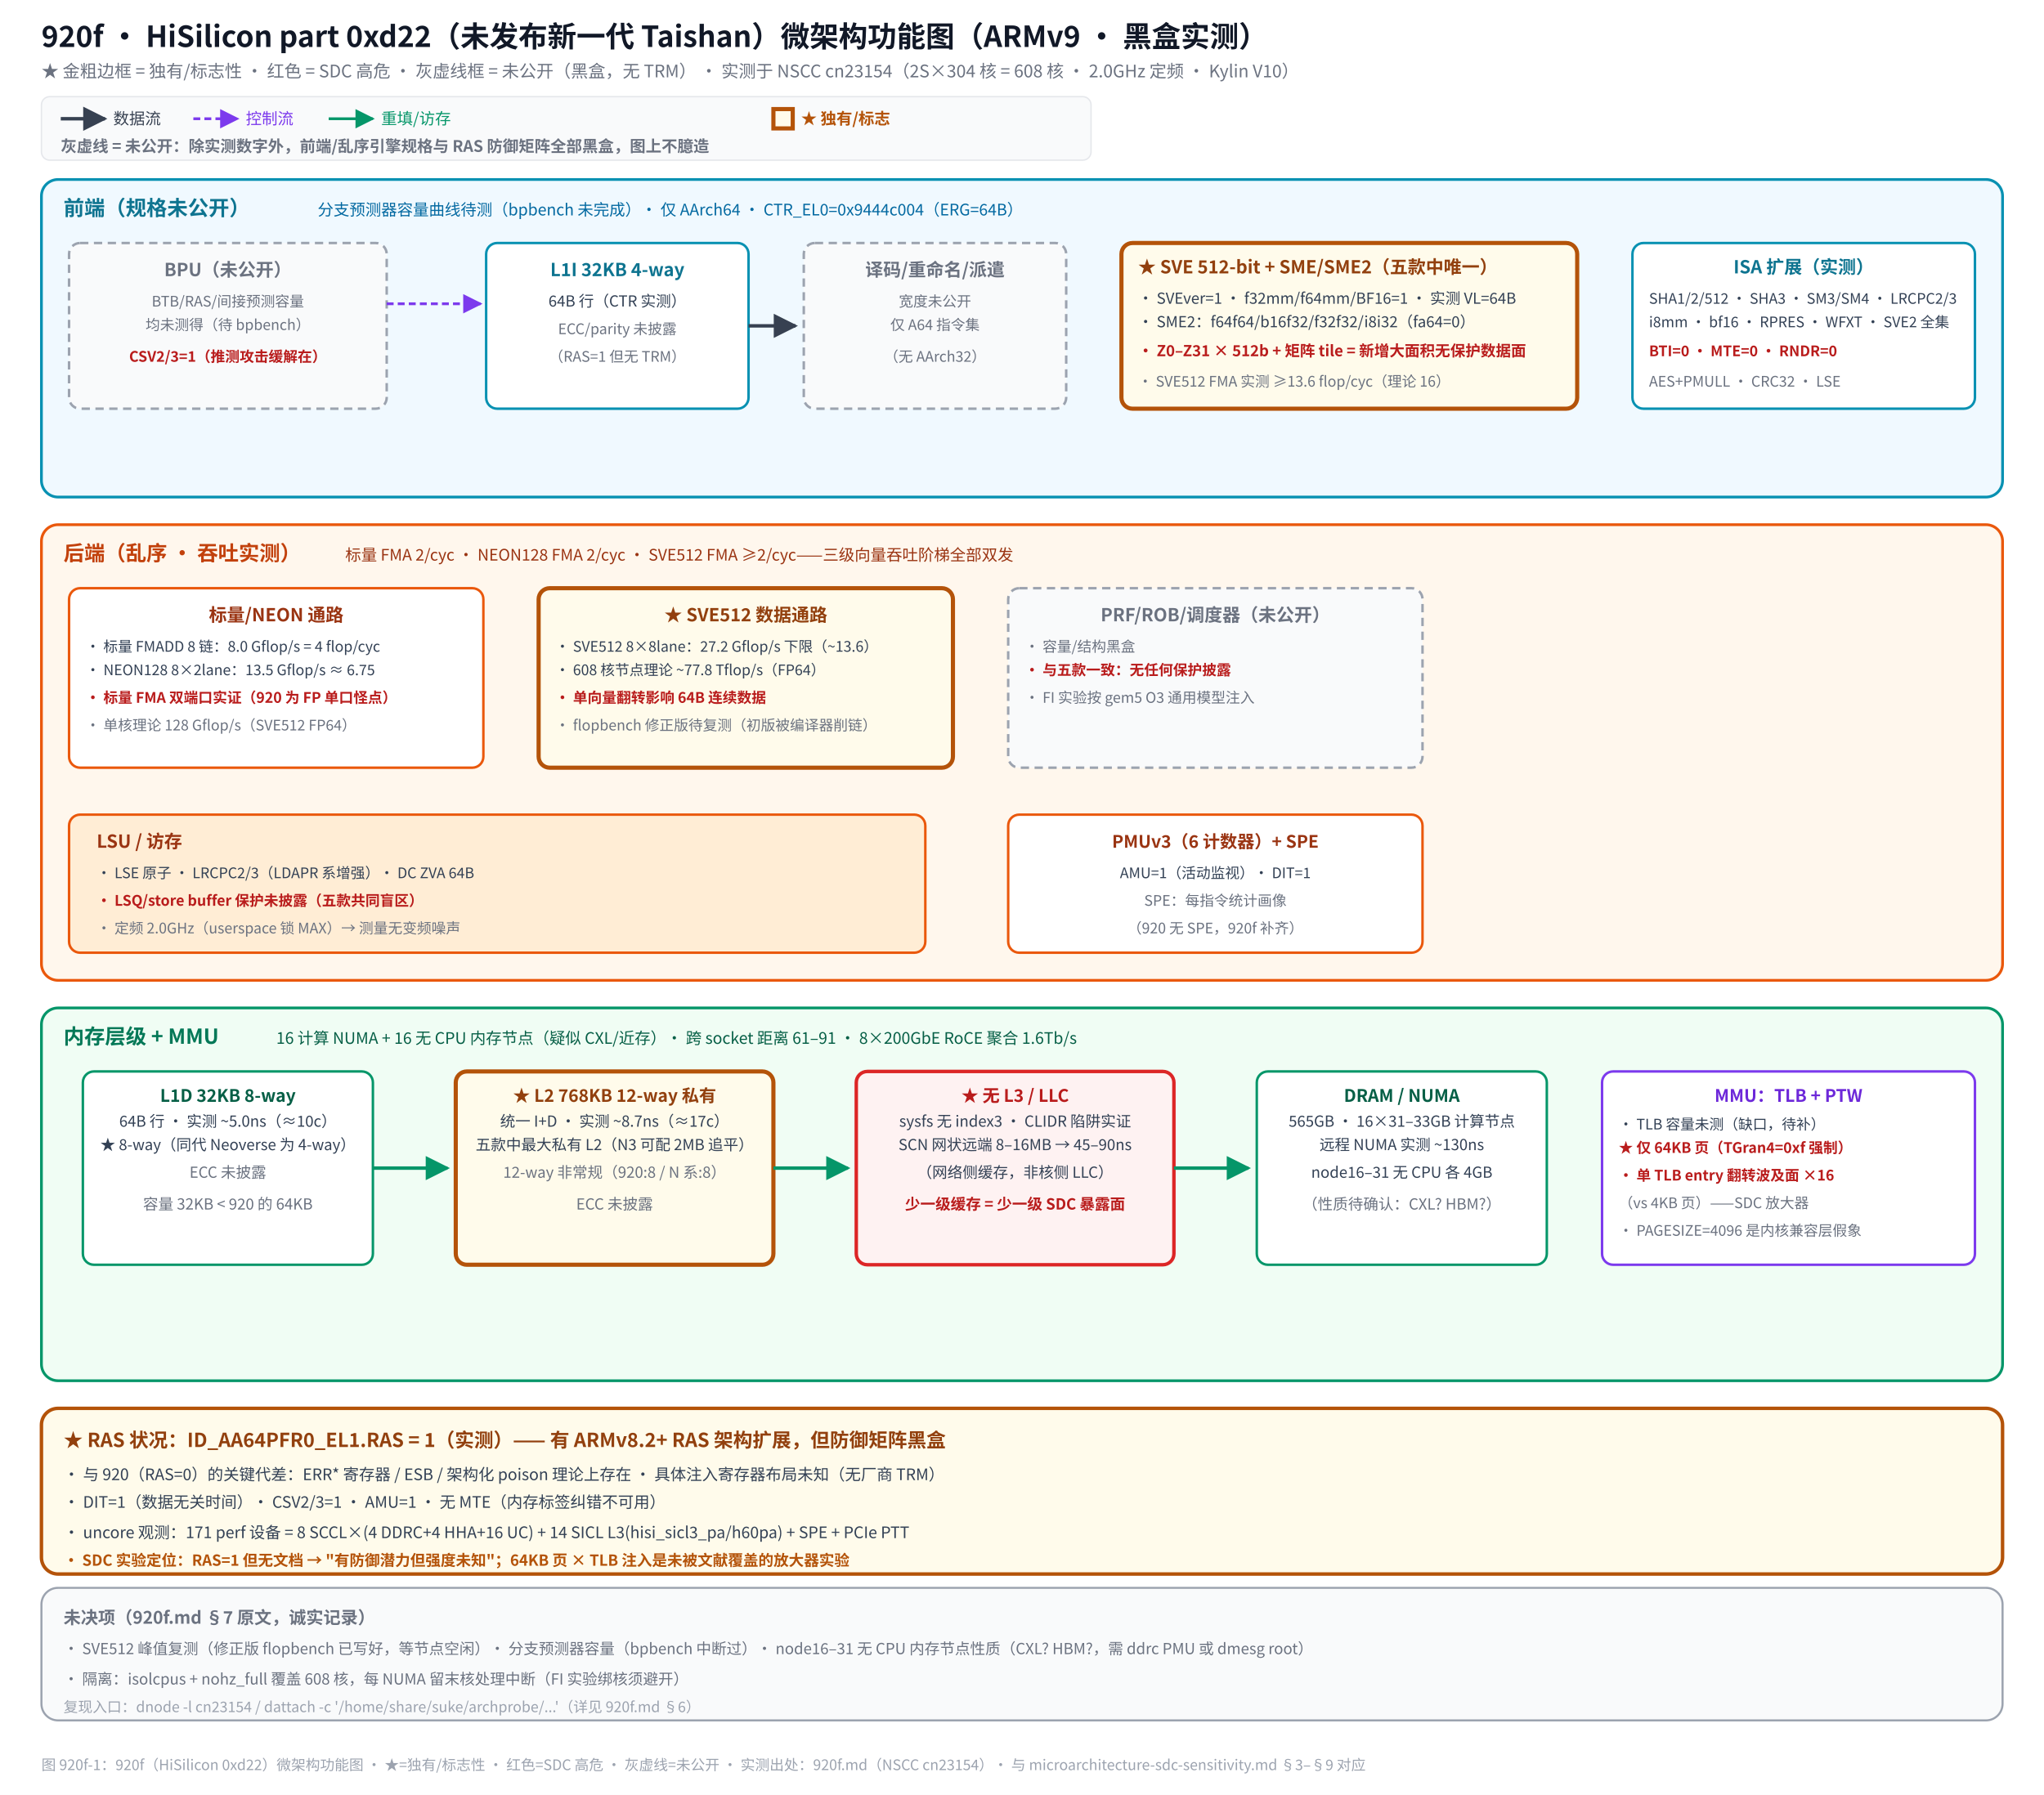
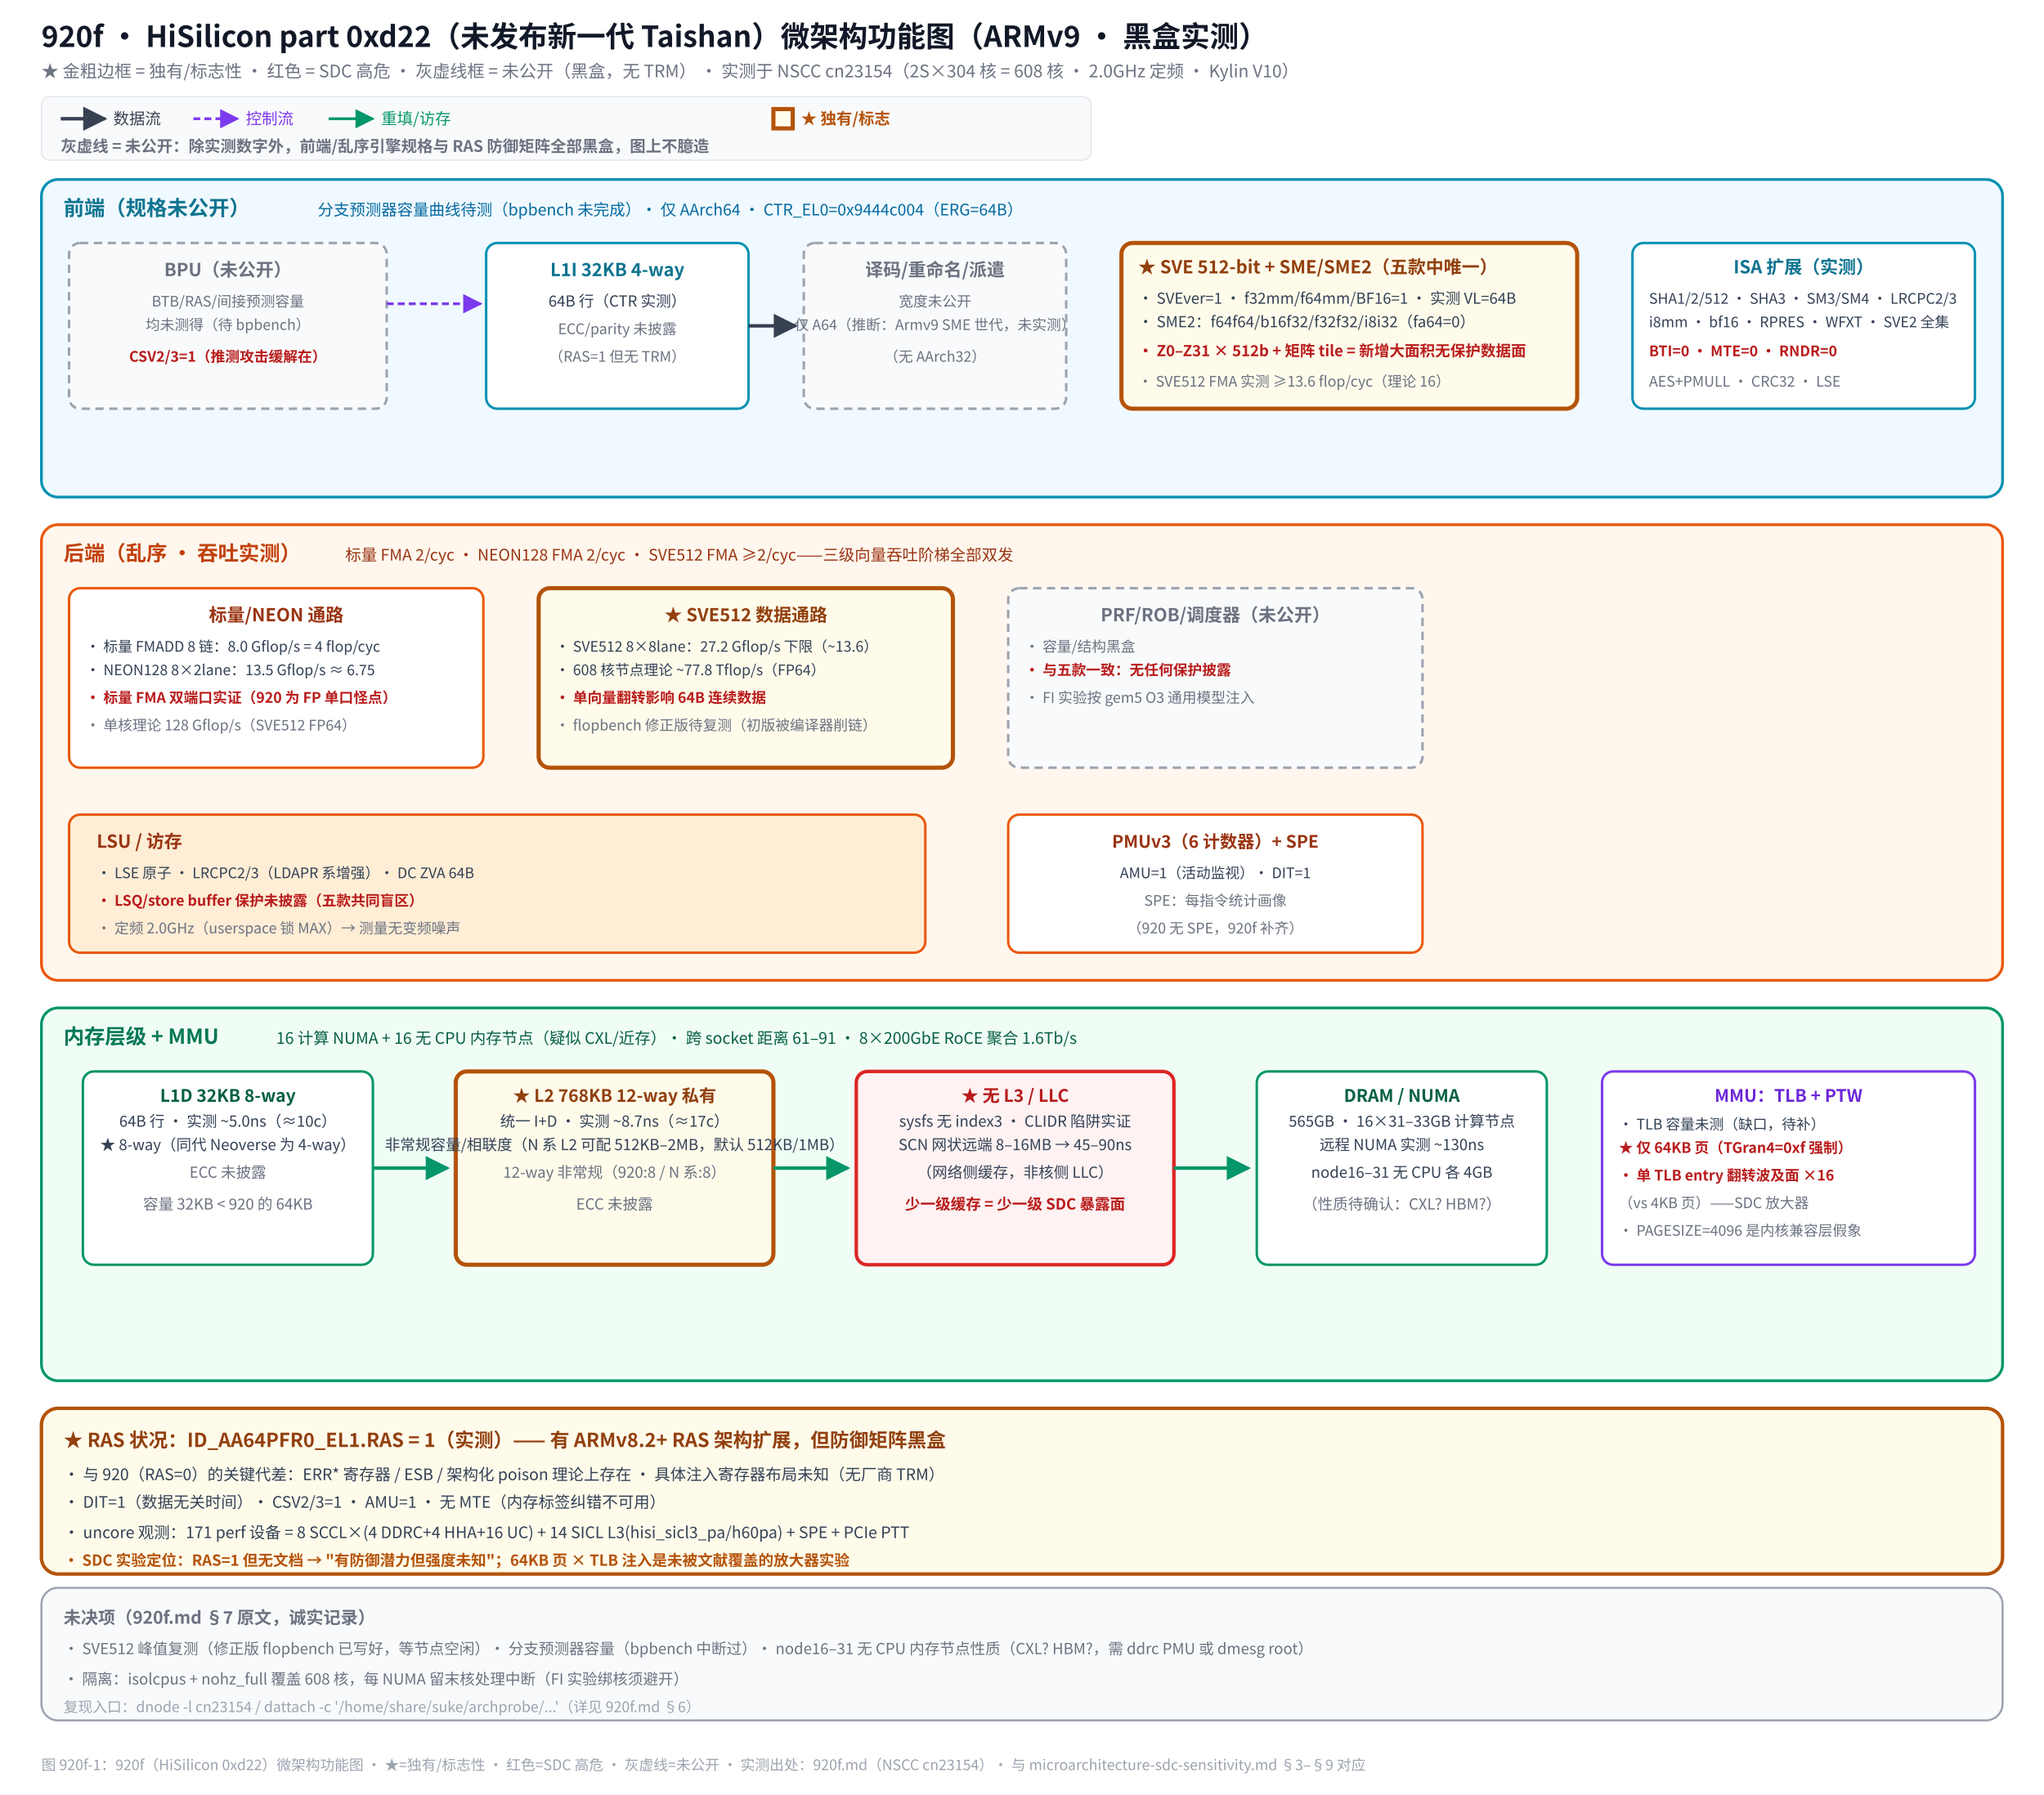
<svg xmlns="http://www.w3.org/2000/svg" viewBox="0 0 1480 1300" width="1480" height="1300" font-family="-apple-system,'PingFang SC','Noto Sans CJK SC','Microsoft YaHei',sans-serif">
  <defs>
    <marker id="arw" viewBox="0 0 10 10" refX="9" refY="5" markerWidth="7" markerHeight="7" orient="auto-start-reverse">
      <path d="M 0 0 L 10 5 L 0 10 z" fill="#374151" />
    </marker>
    <marker id="arwC" viewBox="0 0 10 10" refX="9" refY="5" markerWidth="7" markerHeight="7" orient="auto-start-reverse">
      <path d="M 0 0 L 10 5 L 0 10 z" fill="#7c3aed" />
    </marker>
    <marker id="arwG" viewBox="0 0 10 10" refX="9" refY="5" markerWidth="7" markerHeight="7" orient="auto-start-reverse">
      <path d="M 0 0 L 10 5 L 0 10 z" fill="#059669" />
    </marker>
    <marker id="arwR" viewBox="0 0 10 10" refX="9" refY="5" markerWidth="7" markerHeight="7" orient="auto-start-reverse">
      <path d="M 0 0 L 10 5 L 0 10 z" fill="#dc2626" />
    </marker>
  </defs>
  <rect x="0" y="0" width="1480" height="1300" fill="#ffffff" />
  <text x="30" y="34" font-size="21" font-weight="700" fill="#111827">920f · HiSilicon part 0xd22（未发布新一代 Taishan）微架构功能图（ARMv9 · 黑盒实测）</text>
  <text x="30" y="56" font-size="12.5" fill="#6b7280">★ 金粗边框 = 独有/标志性 · 红色 = SDC 高危 · 灰虚线框 = 未公开（黑盒，无 TRM） · 实测于 NSCC cn23154（2S×304 核 = 608 核 · 2.0GHz 定频 · Kylin V10）</text>
  <g font-size="11.5">
    <rect x="30" y="70" width="760" height="46" rx="6" fill="#f9fafb" stroke="#e5e7eb" />
    <line x1="44" y1="86" x2="76" y2="86" stroke="#374151" stroke-width="2.5" marker-end="url(#arw)" />
    <text x="82" y="90" fill="#374151">数据流</text>
    <line x1="140" y1="86" x2="172" y2="86" stroke="#7c3aed" stroke-width="2" stroke-dasharray="5 3" marker-end="url(#arwC)" />
    <text x="178" y="90" fill="#7c3aed">控制流</text>
    <line x1="238" y1="86" x2="270" y2="86" stroke="#059669" stroke-width="2" marker-end="url(#arwG)" />
    <text x="276" y="90" fill="#059669">重填/访存</text>
    <rect x="560" y="79" width="14" height="14" fill="#fffbeb" stroke="#b45309" stroke-width="3" />
    <text x="580" y="90" fill="#b45309" font-weight="600">★ 独有/标志</text>
    <text x="44" y="110" fill="#6b7280" font-weight="600">灰虚线 = 未公开：除实测数字外，前端/乱序引擎规格与 RAS 防御矩阵全部黑盒，图上不臆造</text>
  </g>
  <rect x="30" y="130" width="1420" height="230" rx="12" fill="#f0f9ff" stroke="#0891b2" stroke-width="2" />
  <text x="46" y="156" font-size="15" font-weight="700" fill="#0e7490">前端（规格未公开）</text>
  <text x="230" y="156" font-size="11.5" fill="#0369a1">分支预测器容量曲线待测（bpbench 未完成）· 仅 AArch64 · CTR_EL0=0x9444c004（ERG=64B）</text>
  <g>
    <rect x="50" y="176" width="230" height="120" rx="8" fill="#f9fafb" stroke="#9ca3af" stroke-width="1.8" stroke-dasharray="6 4" />
    <text x="165" y="200" text-anchor="middle" font-size="13" font-weight="700" fill="#6b7280">BPU（未公开）</text>
    <text x="165" y="222" text-anchor="middle" font-size="10.5" fill="#6b7280">BTB/RAS/间接预测容量</text>
    <text x="165" y="239" text-anchor="middle" font-size="10.5" fill="#6b7280">均未测得（待 bpbench）</text>
    <text x="165" y="262" text-anchor="middle" font-size="10.5" font-weight="600" fill="#b91c1c">CSV2/3=1（推测攻击缓解在）</text>
  </g>
  <path d="M 280 220 C 310 220, 320 220, 348 220" fill="none" stroke="#7c3aed" stroke-width="2" stroke-dasharray="5 3" marker-end="url(#arwC)" />
  <g>
    <rect x="352" y="176" width="190" height="120" rx="8" fill="#ffffff" stroke="#0891b2" stroke-width="1.8" />
    <text x="447" y="200" text-anchor="middle" font-size="13" font-weight="700" fill="#0e7490">L1I 32KB 4-way</text>
    <text x="447" y="222" text-anchor="middle" font-size="11" fill="#334155">64B 行（CTR 实测）</text>
    <text x="447" y="242" text-anchor="middle" font-size="10.5" fill="#6b7280">ECC/parity 未披露</text>
    <text x="447" y="262" text-anchor="middle" font-size="10.5" fill="#6b7280">（RAS=1 但无 TRM）</text>
  </g>
  <g>
    <rect x="582" y="176" width="190" height="120" rx="8" fill="#f9fafb" stroke="#9ca3af" stroke-width="1.8" stroke-dasharray="6 4" />
    <text x="677" y="200" text-anchor="middle" font-size="13" font-weight="700" fill="#6b7280">译码/重命名/派遣</text>
    <text x="677" y="222" text-anchor="middle" font-size="10.5" fill="#6b7280">宽度未公开</text>
-     <text x="677" y="239" text-anchor="middle" font-size="10.5" fill="#6b7280">仅 A64 指令集</text>
+     <text x="677" y="239" text-anchor="middle" font-size="10.5" fill="#6b7280">仅 A64（推断：Armv9 SME 世代，未实测）</text>
    <text x="677" y="262" text-anchor="middle" font-size="10.5" fill="#6b7280">（无 AArch32）</text>
  </g>
  <line x1="542" y1="236" x2="576" y2="236" stroke="#374151" stroke-width="2.5" marker-end="url(#arw)" />
  <g>
    <rect x="812" y="176" width="330" height="120" rx="8" fill="#fffbeb" stroke="#b45309" stroke-width="3" />
    <text x="824" y="198" font-size="13" font-weight="700" fill="#92400e">★ SVE 512-bit + SME/SME2（五款中唯一）</text>
    <text x="824" y="220" font-size="11" fill="#334155">· SVEver=1 · f32mm/f64mm/BF16=1 · 实测 VL=64B</text>
    <text x="824" y="237" font-size="11" fill="#334155">· SME2：f64f64/b16f32/f32f32/i8i32（fa64=0）</text>
    <text x="824" y="258" font-size="11" font-weight="600" fill="#b91c1c">· Z0–Z31 × 512b + 矩阵 tile = 新增大面积无保护数据面</text>
    <text x="824" y="280" font-size="10.5" fill="#6b7280">· SVE512 FMA 实测 ≥13.6 flop/cyc（理论 16）</text>
  </g>
  <g>
    <rect x="1182" y="176" width="248" height="120" rx="8" fill="#ffffff" stroke="#0891b2" stroke-width="1.8" />
    <text x="1306" y="198" text-anchor="middle" font-size="13" font-weight="700" fill="#0e7490">ISA 扩展（实测）</text>
    <text x="1194" y="220" font-size="10.5" fill="#334155">SHA1/2/512 · SHA3 · SM3/SM4 · LRCPC2/3</text>
    <text x="1194" y="237" font-size="10.5" fill="#334155">i8mm · bf16 · RPRES · WFXT · SVE2 全集</text>
    <text x="1194" y="258" font-size="10.5" font-weight="600" fill="#b91c1c">BTI=0 · MTE=0 · RNDR=0</text>
    <text x="1194" y="280" font-size="10.5" fill="#6b7280">AES+PMULL · CRC32 · LSE</text>
  </g>
  <rect x="30" y="380" width="1420" height="330" rx="12" fill="#fff7ed" stroke="#ea580c" stroke-width="2" />
  <text x="46" y="406" font-size="15" font-weight="700" fill="#c2410c">后端（乱序 · 吞吐实测）</text>
  <text x="250" y="406" font-size="11.5" fill="#9a3412">标量 FMA 2/cyc · NEON128 FMA 2/cyc · SVE512 FMA ≥2/cyc——三级向量吞吐阶梯全部双发</text>
  <g>
    <rect x="50" y="426" width="300" height="130" rx="8" fill="#ffffff" stroke="#ea580c" stroke-width="1.8" />
    <text x="200" y="450" text-anchor="middle" font-size="13" font-weight="700" fill="#9a3412">标量/NEON 通路</text>
    <text x="62" y="472" font-size="10.5" fill="#334155">· 标量 FMADD 8 链：8.0 Gflop/s = 4 flop/cyc</text>
    <text x="62" y="489" font-size="10.5" fill="#334155">· NEON128 8×2lane：13.5 Gflop/s ≈ 6.75</text>
    <text x="62" y="509" font-size="10.5" font-weight="600" fill="#b91c1c">· 标量 FMA 双端口实证（920 为 FP 单口怪点）</text>
    <text x="62" y="529" font-size="10.5" fill="#6b7280">· 单核理论 128 Gflop/s（SVE512 FP64）</text>
  </g>
  <g>
    <rect x="390" y="426" width="300" height="130" rx="8" fill="#fffbeb" stroke="#b45309" stroke-width="3" />
    <text x="540" y="450" text-anchor="middle" font-size="13" font-weight="700" fill="#92400e">★ SVE512 数据通路</text>
    <text x="402" y="472" font-size="10.5" fill="#334155">· SVE512 8×8lane：27.2 Gflop/s 下限（~13.6）</text>
    <text x="402" y="489" font-size="10.5" fill="#334155">· 608 核节点理论 ~77.8 Tflop/s（FP64）</text>
    <text x="402" y="509" font-size="10.5" font-weight="600" fill="#b91c1c">· 单向量翻转影响 64B 连续数据</text>
    <text x="402" y="529" font-size="10.5" fill="#6b7280">· flopbench 修正版待复测（初版被编译器削链）</text>
  </g>
  <g>
    <rect x="730" y="426" width="300" height="130" rx="8" fill="#f9fafb" stroke="#9ca3af" stroke-width="1.8" stroke-dasharray="6 4" />
    <text x="880" y="450" text-anchor="middle" font-size="13" font-weight="700" fill="#6b7280">PRF/ROB/调度器（未公开）</text>
    <text x="742" y="472" font-size="10.5" fill="#6b7280">· 容量/结构黑盒</text>
    <text x="742" y="489" font-size="10.5" font-weight="600" fill="#b91c1c">· 与五款一致：无任何保护披露</text>
    <text x="742" y="509" font-size="10.5" fill="#6b7280">· FI 实验按 gem5 O3 通用模型注入</text>
  </g>
  <g>
    <rect x="50" y="590" width="620" height="100" rx="8" fill="#ffedd5" stroke="#ea580c" stroke-width="1.8" />
    <text x="70" y="614" font-size="13" font-weight="700" fill="#9a3412">LSU / 访存</text>
    <text x="70" y="636" font-size="10.5" fill="#334155">· LSE 原子 · LRCPC2/3（LDAPR 系增强）· DC ZVA 64B</text>
    <text x="70" y="656" font-size="10.5" font-weight="600" fill="#b91c1c">· LSQ/store buffer 保护未披露（五款共同盲区）</text>
    <text x="70" y="676" font-size="10.5" fill="#6b7280">· 定频 2.0GHz（userspace 锁 MAX）→ 测量无变频噪声</text>
  </g>
  <g>
    <rect x="730" y="590" width="300" height="100" rx="8" fill="#ffffff" stroke="#ea580c" stroke-width="1.8" />
    <text x="880" y="614" text-anchor="middle" font-size="12.5" font-weight="700" fill="#9a3412">PMUv3（6 计数器）+ SPE</text>
    <text x="880" y="636" text-anchor="middle" font-size="10.5" fill="#334155">AMU=1（活动监视）· DIT=1</text>
    <text x="880" y="656" text-anchor="middle" font-size="10.5" fill="#6b7280">SPE：每指令统计画像</text>
    <text x="880" y="676" text-anchor="middle" font-size="10.5" fill="#6b7280">（920 无 SPE，920f 补齐）</text>
  </g>
  <rect x="30" y="730" width="1420" height="270" rx="12" fill="#f0fdf4" stroke="#059669" stroke-width="2" />
  <text x="46" y="756" font-size="15" font-weight="700" fill="#047857">内存层级 + MMU</text>
  <text x="200" y="756" font-size="11.5" fill="#065f46">16 计算 NUMA + 16 无 CPU 内存节点（疑似 CXL/近存）· 跨 socket 距离 61–91 · 8×200GbE RoCE 聚合 1.6Tb/s</text>
  <g font-size="11">
    <rect x="60" y="776" width="210" height="140" rx="8" fill="#ffffff" stroke="#059669" stroke-width="1.8" />
    <text x="165" y="798" text-anchor="middle" font-size="12.5" font-weight="700" fill="#065f46">L1D 32KB 8-way</text>
    <text x="165" y="816" text-anchor="middle" fill="#334155">64B 行 · 实测 ~5.0ns（≈10c）</text>
    <text x="165" y="833" text-anchor="middle" fill="#334155">★ 8-way（同代 Neoverse 为 4-way）</text>
    <text x="165" y="853" text-anchor="middle" fill="#6b7280">ECC 未披露</text>
    <text x="165" y="876" text-anchor="middle" fill="#6b7280">容量 32KB &lt; 920 的 64KB</text>
    <rect x="330" y="776" width="230" height="140" rx="8" fill="#fffbeb" stroke="#b45309" stroke-width="3" />
    <text x="445" y="798" text-anchor="middle" font-size="12.5" font-weight="700" fill="#92400e">★ L2 768KB 12-way 私有</text>
    <text x="445" y="816" text-anchor="middle" fill="#334155">统一 I+D · 实测 ~8.7ns（≈17c）</text>
-     <text x="445" y="833" text-anchor="middle" fill="#334155">五款中最大私有 L2（N3 可配 2MB 追平）</text>
+     <text x="445" y="833" text-anchor="middle" fill="#334155">非常规容量/相联度（N 系 L2 可配 512KB–2MB，默认 512KB/1MB）</text>
    <text x="445" y="853" text-anchor="middle" fill="#6b7280">12-way 非常规（920:8 / N 系:8）</text>
    <text x="445" y="876" text-anchor="middle" fill="#6b7280">ECC 未披露</text>
    <rect x="620" y="776" width="230" height="140" rx="8" fill="#fef2f2" stroke="#dc2626" stroke-width="2.5" />
    <text x="735" y="798" text-anchor="middle" font-size="12.5" font-weight="700" fill="#b91c1c">★ 无 L3 / LLC</text>
    <text x="735" y="816" text-anchor="middle" fill="#334155">sysfs 无 index3 · CLIDR 陷阱实证</text>
    <text x="735" y="833" text-anchor="middle" fill="#334155">SCN 网状远端 8–16MB → 45–90ns</text>
    <text x="735" y="853" text-anchor="middle" fill="#334155">（网络侧缓存，非核侧 LLC）</text>
    <text x="735" y="876" text-anchor="middle" font-weight="600" fill="#b91c1c">少一级缓存 = 少一级 SDC 暴露面</text>
    <rect x="910" y="776" width="210" height="140" rx="8" fill="#ffffff" stroke="#059669" stroke-width="1.8" />
    <text x="1015" y="798" text-anchor="middle" font-size="12.5" font-weight="700" fill="#065f46">DRAM / NUMA</text>
    <text x="1015" y="816" text-anchor="middle" fill="#334155">565GB · 16×31–33GB 计算节点</text>
    <text x="1015" y="833" text-anchor="middle" fill="#334155">远程 NUMA 实测 ~130ns</text>
    <text x="1015" y="853" text-anchor="middle" fill="#334155">node16–31 无 CPU 各 4GB</text>
    <text x="1015" y="876" text-anchor="middle" fill="#6b7280">（性质待确认：CXL? HBM?）</text>
  </g>
  <line x1="270" y1="846" x2="324" y2="846" stroke="#059669" stroke-width="2.5" marker-end="url(#arwG)" />
  <line x1="560" y1="846" x2="614" y2="846" stroke="#059669" stroke-width="2.5" marker-end="url(#arwG)" />
  <line x1="850" y1="846" x2="904" y2="846" stroke="#059669" stroke-width="2.5" marker-end="url(#arwG)" />
  <g>
    <rect x="1160" y="776" width="270" height="140" rx="8" fill="#ffffff" stroke="#7c3aed" stroke-width="1.8" />
    <text x="1295" y="798" text-anchor="middle" font-size="12.5" font-weight="700" fill="#6d28d9">MMU：TLB + PTW</text>
    <text x="1172" y="818" font-size="10.5" fill="#334155">· TLB 容量未测（缺口，待补）</text>
    <text x="1172" y="835" font-size="10.5" font-weight="600" fill="#b91c1c">★ 仅 64KB 页（TGran4=0xf 强制）</text>
    <text x="1172" y="855" font-size="10.5" font-weight="600" fill="#b91c1c">· 单 TLB entry 翻转波及面 ×16</text>
    <text x="1172" y="875" font-size="10.5" fill="#6b7280">　（vs 4KB 页）——SDC 放大器</text>
    <text x="1172" y="895" font-size="10.5" fill="#6b7280">· PAGESIZE=4096 是内核兼容层假象</text>
  </g>
  <g>
    <rect x="30" y="1020" width="1420" height="120" rx="12" fill="#fffbeb" stroke="#b45309" stroke-width="2.5" />
    <text x="46" y="1048" font-size="14" font-weight="700" fill="#92400e">★ RAS 状况：ID_AA64PFR0_EL1.RAS = 1（实测）—— 有 ARMv8.2+ RAS 架构扩展，但防御矩阵黑盒</text>
    <text x="46" y="1072" font-size="11.5" fill="#334155">· 与 920（RAS=0）的关键代差：ERR* 寄存器 / ESB / 架构化 poison 理论上存在 · 具体注入寄存器布局未知（无厂商 TRM）</text>
    <text x="46" y="1092" font-size="11.5" fill="#334155">· DIT=1（数据无关时间）· CSV2/3=1 · AMU=1 · 无 MTE（内存标签纠错不可用）</text>
    <text x="46" y="1114" font-size="11.5" fill="#334155">· uncore 观测：171 perf 设备 = 8 SCCL×(4 DDRC+4 HHA+16 UC) + 14 SICL L3(hisi_sicl3_pa/h60pa) + SPE + PCIe PTT</text>
    <text x="46" y="1134" font-size="11" font-weight="600" fill="#b45309">· SDC 实验定位：RAS=1 但无文档 → "有防御潜力但强度未知"；64KB 页 × TLB 注入是未被文献覆盖的放大器实验</text>
  </g>
  <g>
    <rect x="30" y="1150" width="1420" height="96" rx="12" fill="#f9fafb" stroke="#9ca3af" stroke-width="1.5" />
    <text x="46" y="1176" font-size="12.5" font-weight="700" fill="#6b7280">未决项（920f.md §7 原文，诚实记录）</text>
    <text x="46" y="1198" font-size="11" fill="#6b7280">· SVE512 峰值复测（修正版 flopbench 已写好，等节点空闲）· 分支预测器容量（bpbench 中断过）· node16–31 无 CPU 内存节点性质（CXL? HBM?，需 ddrc PMU 或 dmesg root）</text>
    <text x="46" y="1220" font-size="11" fill="#6b7280">· 隔离：isolcpus + nohz_full 覆盖 608 核，每 NUMA 留末核处理中断（FI 实验绑核须避开）</text>
    <text x="46" y="1240" font-size="10.5" fill="#9ca3af">复现入口：dnode -l cn23154 / dattach -c '/home/share/suke/archprobe/...'（详见 920f.md §6）</text>
  </g>
  <text x="30" y="1282" font-size="10.5" fill="#9ca3af">图 920f-1：920f（HiSilicon 0xd22）微架构功能图 · ★=独有/标志性 · 红色=SDC 高危 · 灰虚线=未公开 · 实测出处：920f.md（NSCC cn23154）· 与 microarchitecture-sdc-sensitivity.md §3–§9 对应</text>
</svg>
